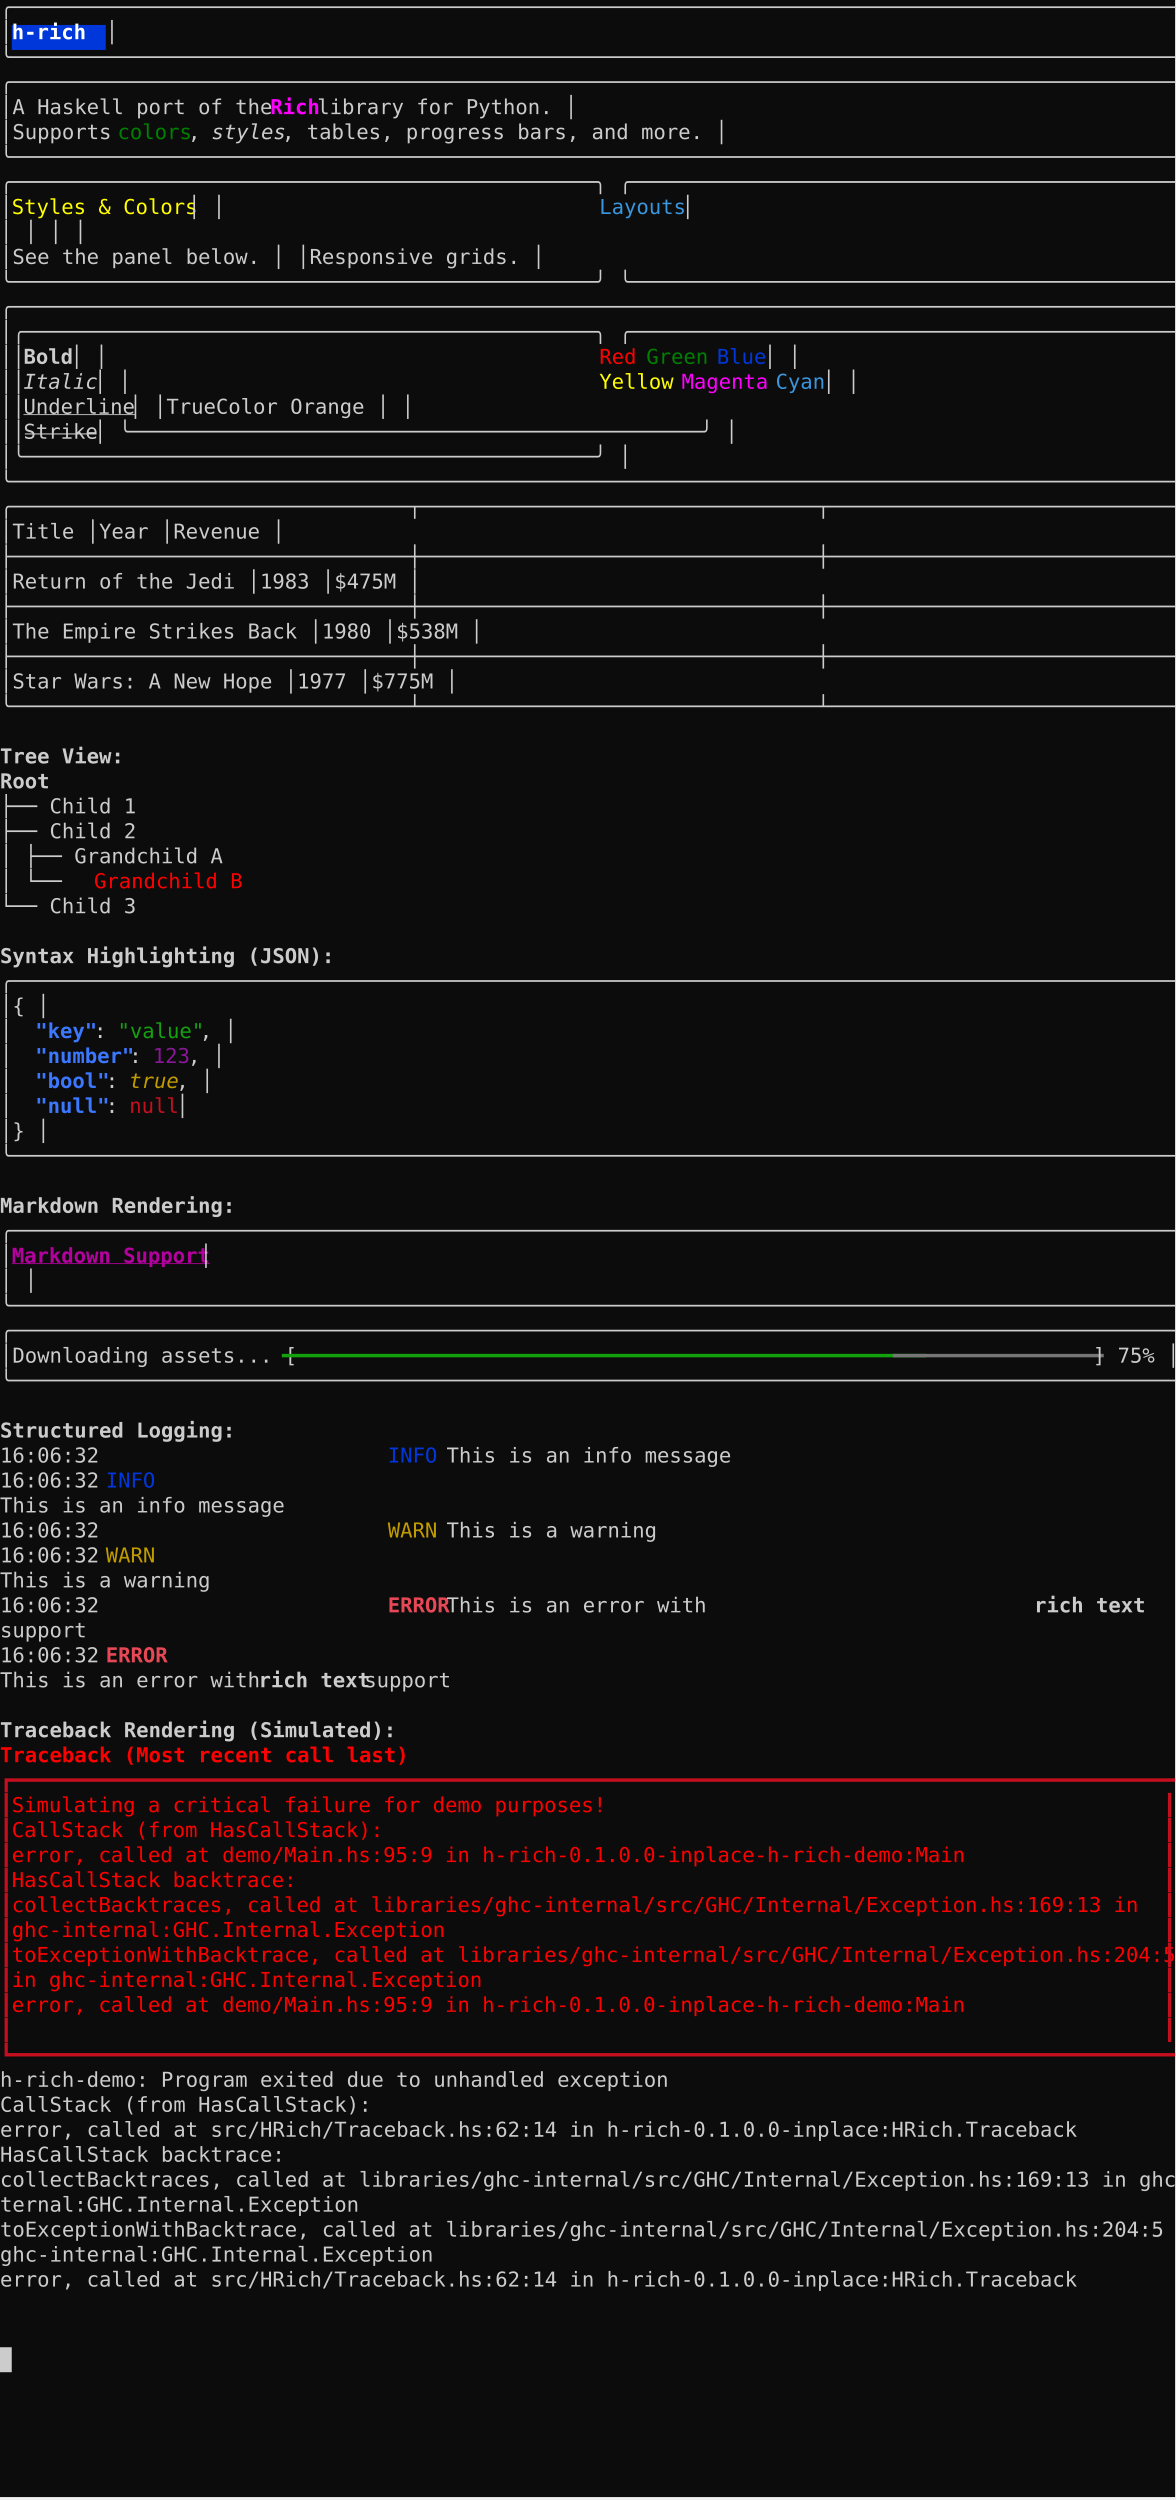
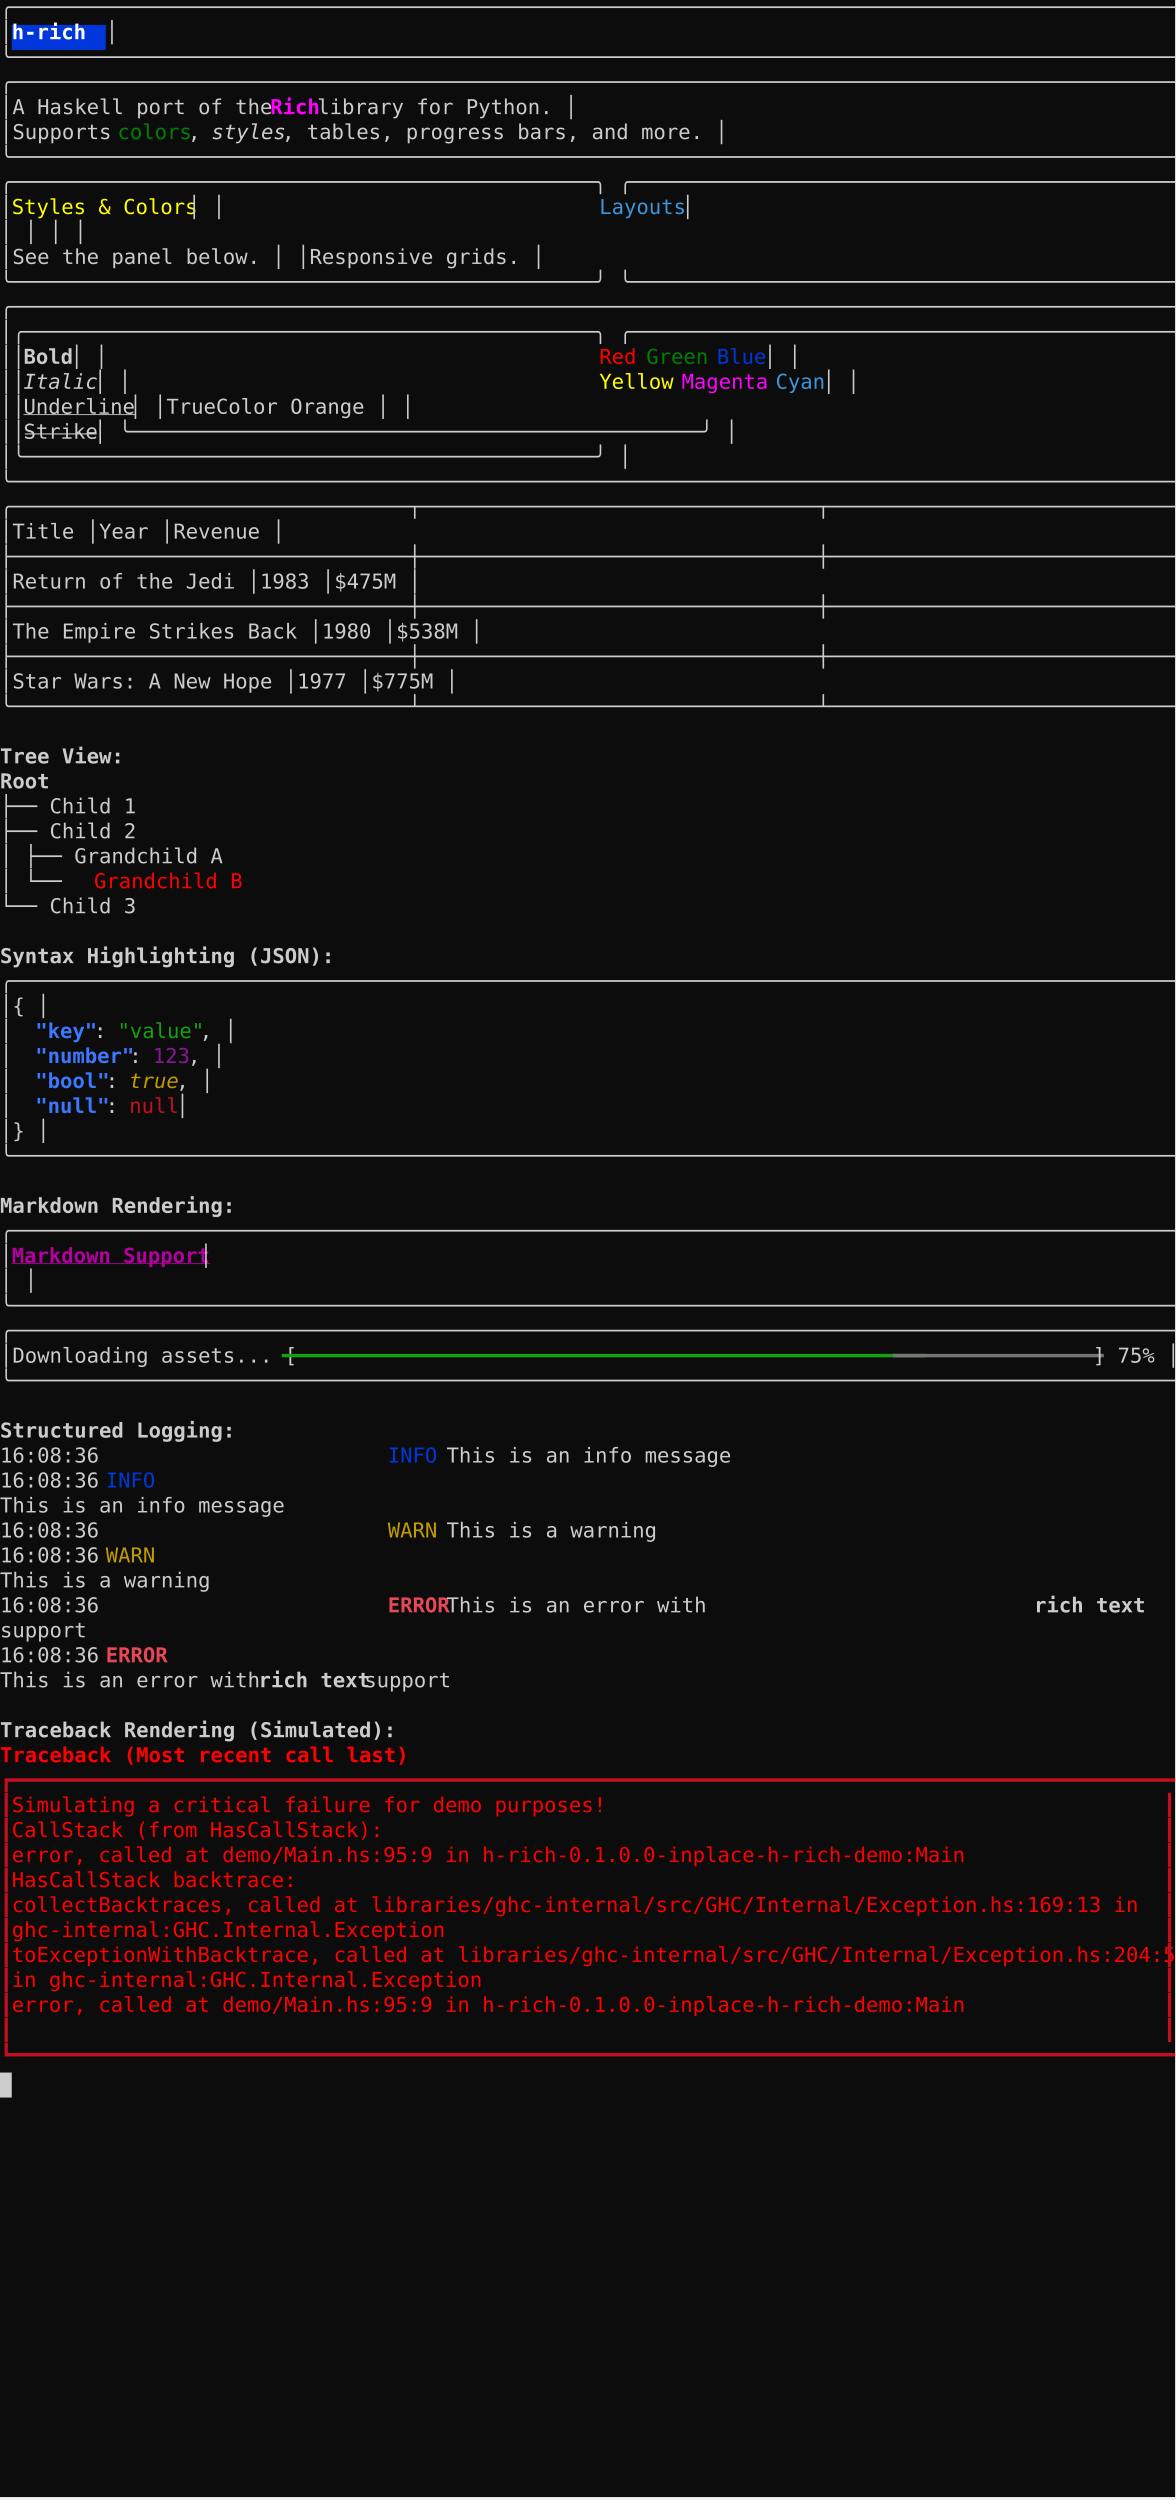
<svg xmlns="http://www.w3.org/2000/svg" xmlns:ns1="https://github.com/nbedos/termtosvg" xmlns:xlink="http://www.w3.org/1999/xlink" id="terminal" baseProfile="full" viewBox="0 0 800 1702" width="800" version="1.1">
  <defs>
    <ns1:template_settings>
      <ns1:screen_geometry columns="100" rows="100" />
      <ns1:animation type="css" />
    </ns1:template_settings>
    <style type="text/css" id="generated-style">#screen {
                font-family: 'DejaVu Sans Mono', monospace;
                font-style: normal;
                font-size: 14px;
            }

        text {
            dominant-baseline: text-before-edge;
            white-space: pre;
        }
    </style>
    <style type="text/css" id="user-style">
            /* The colors defined below are the default 16 colors used for rendering text of the terminal. Adjust
               them as needed.
               PowerShell colors based on https://en.wikipedia.org/wiki/ANSI_escape_code#Colors */
            .foreground {fill: #cccccc;}
            .background {fill: #0c0c0c;}
            .color0 {fill: #0c0c0c;}
            .color1 {fill: #c50f1f;}
            .color2 {fill: #13a10e;}
            .color3 {fill: #c19c00;}
            .color4 {fill: #0037da;}
            .color5 {fill: #881798;}
            .color6 {fill: #3a96dd;}
            .color7 {fill: #cccccc;}
            .color8 {fill: #767676;}
            .color9 {fill: #e74856;}
            .color10 {fill: #16c60c;}
            .color11 {fill: #f9f1a5;}
            .color12 {fill: #3b78ff;}
            .color13 {fill: #b4009e;}
            .color14 {fill: #61d6d6;}
            .color15 {fill: #f2f2f2;}
        </style>
  </defs>
  <svg id="screen" width="800" height="1700" viewBox="0 0 800 1700" preserveAspectRatio="xMidYMin slice">
    <rect class="background" height="100%" width="100%" x="0" y="0" />
    <defs>
      <g id="g1">
        <text x="0" textLength="800" class="foreground">╭──────────────────────────────────────────────────────────────────────────────────────────────────╮</text>
      </g>
      <g id="g2">
        <text x="0" textLength="8" class="foreground">│</text>
        <text x="8" textLength="64" font-weight="bold" fill="#ffffff"> h-rich </text>
        <text x="72" textLength="728" class="foreground">                                                                                          │</text>
      </g>
      <g id="g3">
        <text x="0" textLength="800" class="foreground">╰──────────────────────────────────────────────────────────────────────────────────────────────────╯</text>
      </g>
      <g id="g4">
        <text x="0" textLength="184" class="foreground">│A Haskell port of the </text>
        <text x="184" textLength="32" font-weight="bold" fill="#ff00ff">Rich</text>
        <text x="216" textLength="584" class="foreground"> library for Python.                                                    │</text>
      </g>
      <g id="g5">
        <text x="0" textLength="80" class="foreground">│Supports </text>
        <text x="80" textLength="48" fill="#008000">colors</text>
        <text x="128" textLength="16" class="foreground">, </text>
        <text x="144" textLength="48" font-style="italic" class="foreground">styles</text>
        <text x="192" textLength="608" class="foreground">, tables, progress bars, and more.                                         │</text>
      </g>
      <g id="g6">
        <text x="0" textLength="792" class="foreground">╭───────────────────────────────────────────────╮ ╭───────────────────────────────────────────────╮</text>
      </g>
      <g id="g7">
        <text x="0" textLength="8" class="foreground">│</text>
        <text x="8" textLength="120" fill="#ffff00">Styles &amp; Colors</text>
        <text x="128" textLength="280" class="foreground">                                │ │</text>
        <text x="408" textLength="56" class="color6">Layouts</text>
        <text x="464" textLength="328" class="foreground">                                        │</text>
      </g>
      <g id="g8">
        <text x="0" textLength="792" class="foreground">│                                               │ │                                               │</text>
      </g>
      <g id="g9">
        <text x="0" textLength="792" class="foreground">│See the panel below.                           │ │Responsive grids.                              │</text>
      </g>
      <g id="g10">
        <text x="0" textLength="792" class="foreground">╰───────────────────────────────────────────────╯ ╰───────────────────────────────────────────────╯</text>
      </g>
      <g id="g11">
        <text x="0" textLength="800" class="foreground">│╭──────────────────────────────────────────────╮ ╭──────────────────────────────────────────────╮ │</text>
      </g>
      <g id="g12">
        <text x="0" textLength="16" class="foreground">││</text>
        <text x="16" textLength="32" font-weight="bold" class="foreground">Bold</text>
        <text x="48" textLength="360" class="foreground">                                          │ │</text>
        <text x="408" textLength="24" fill="#ff0000">Red</text>
        <text x="432" textLength="8" class="foreground"> </text>
        <text x="440" textLength="40" fill="#008000">Green</text>
        <text x="480" textLength="8" class="foreground"> </text>
        <text x="488" textLength="32" class="color4">Blue</text>
        <text x="520" textLength="280" class="foreground">                                │ │</text>
      </g>
      <g id="g13">
        <text x="0" textLength="16" class="foreground">││</text>
        <text x="16" textLength="48" font-style="italic" class="foreground">Italic</text>
        <text x="64" textLength="344" class="foreground">                                        │ │</text>
        <text x="408" textLength="48" fill="#ffff00">Yellow</text>
        <text x="456" textLength="8" class="foreground"> </text>
        <text x="464" textLength="56" fill="#ff00ff">Magenta</text>
        <text x="520" textLength="8" class="foreground"> </text>
        <text x="528" textLength="32" class="color6">Cyan</text>
        <text x="560" textLength="240" class="foreground">                           │ │</text>
      </g>
      <g id="g14">
        <text x="0" textLength="16" class="foreground">││</text>
        <text x="16" textLength="72" text-decoration="underline" class="foreground">Underline</text>
        <text x="88" textLength="712" class="foreground">                                     │ │TrueColor Orange                              │ │</text>
      </g>
      <g id="g15">
        <text x="0" textLength="16" class="foreground">││</text>
        <text x="16" textLength="48" text-decoration=" line-through" class="foreground">Strike</text>
        <text x="64" textLength="736" class="foreground">                                        │ ╰──────────────────────────────────────────────╯ │</text>
      </g>
      <g id="g16">
        <text x="0" textLength="800" class="foreground">│╰──────────────────────────────────────────────╯                                                  │</text>
      </g>
      <g id="g17">
        <text x="0" textLength="800" class="foreground">╭────────────────────────────────┬────────────────────────────────┬────────────────────────────────╮</text>
      </g>
      <g id="g18">
        <text x="0" textLength="800" class="foreground">│Title                           │Year                            │Revenue                         │</text>
      </g>
      <g id="g19">
        <text x="0" textLength="800" class="foreground">├────────────────────────────────┼────────────────────────────────┼────────────────────────────────┤</text>
      </g>
      <g id="g20">
        <text x="0" textLength="800" class="foreground">│Return of the Jedi              │1983                            │$475M                           │</text>
      </g>
      <g id="g21">
        <text x="0" textLength="800" class="foreground">│The Empire Strikes Back         │1980                            │$538M                           │</text>
      </g>
      <g id="g22">
        <text x="0" textLength="800" class="foreground">│Star Wars: A New Hope           │1977                            │$775M                           │</text>
      </g>
      <g id="g23">
        <text x="0" textLength="800" class="foreground">╰────────────────────────────────┴────────────────────────────────┴────────────────────────────────╯</text>
      </g>
      <g id="g24">
        <text x="0" textLength="80" font-weight="bold" class="foreground">Tree View:</text>
      </g>
      <g id="g25">
        <text x="0" textLength="32" font-weight="bold" class="foreground">Root</text>
      </g>
      <g id="g26">
        <text x="0" textLength="88" class="foreground">├── Child 1</text>
      </g>
      <g id="g27">
        <text x="0" textLength="88" class="foreground">├── Child 2</text>
      </g>
      <g id="g28">
        <text x="0" textLength="160" class="foreground">│   ├── Grandchild A</text>
      </g>
      <g id="g29">
        <text x="0" textLength="64" class="foreground">│   └── </text>
        <text x="64" textLength="96" fill="#ff0000">Grandchild B</text>
      </g>
      <g id="g30">
        <text x="0" textLength="88" class="foreground">└── Child 3</text>
      </g>
      <g id="g31">
        <text x="0" textLength="216" font-weight="bold" class="foreground">Syntax Highlighting (JSON):</text>
      </g>
      <g id="g32">
        <text x="0" textLength="800" class="foreground">│{                                                                                                 │</text>
      </g>
      <g id="g33">
        <text x="0" textLength="24" class="foreground">│  </text>
        <text x="24" textLength="40" font-weight="bold" class="color12">"key"</text>
        <text x="64" textLength="16" class="foreground">: </text>
        <text x="80" textLength="56" class="color2">"value"</text>
        <text x="136" textLength="664" class="foreground">,                                                                                 │</text>
      </g>
      <g id="g34">
        <text x="0" textLength="24" class="foreground">│  </text>
        <text x="24" textLength="64" font-weight="bold" class="color12">"number"</text>
        <text x="88" textLength="16" class="foreground">: </text>
        <text x="104" textLength="24" class="color5">123</text>
        <text x="128" textLength="672" class="foreground">,                                                                                  │</text>
      </g>
      <g id="g35">
        <text x="0" textLength="24" class="foreground">│  </text>
        <text x="24" textLength="48" font-weight="bold" class="color12">"bool"</text>
        <text x="72" textLength="16" class="foreground">: </text>
        <text x="88" textLength="32" font-style="italic" class="color3">true</text>
        <text x="120" textLength="680" class="foreground">,                                                                                   │</text>
      </g>
      <g id="g36">
        <text x="0" textLength="24" class="foreground">│  </text>
        <text x="24" textLength="48" font-weight="bold" class="color12">"null"</text>
        <text x="72" textLength="16" class="foreground">: </text>
        <text x="88" textLength="32" class="color1">null</text>
        <text x="120" textLength="680" class="foreground">                                                                                    │</text>
      </g>
      <g id="g37">
        <text x="0" textLength="800" class="foreground">│}                                                                                                 │</text>
      </g>
      <g id="g38">
        <text x="0" textLength="152" font-weight="bold" class="foreground">Markdown Rendering:</text>
      </g>
      <g id="g39">
        <text x="0" textLength="8" class="foreground">│</text>
        <text x="8" textLength="128" font-weight="bold" text-decoration="underline" class="color13">Markdown Support</text>
        <text x="136" textLength="664" class="foreground">                                                                                  │</text>
      </g>
      <g id="g40">
        <text x="0" textLength="800" class="foreground">│                                                                                                  │</text>
      </g>
      <g id="g41">
        <text x="0" textLength="192" class="foreground">│Downloading assets... [</text>
        <text x="192" textLength="416" class="color2">━━━━━━━━━━━━━━━━━━━━━━━━━━━━━━━━━━━━━━━━━━━━━━━━━━━━</text>
        <text x="608" textLength="136" class="color8">━━━━━━━━━━━━━━━━━</text>
        <text x="744" textLength="56" class="foreground">] 75% │</text>
      </g>
      <g id="g42">
        <text x="0" textLength="152" font-weight="bold" class="foreground">Structured Logging:</text>
      </g>
      <g id="g43">
-         <text x="0" textLength="264" class="foreground">16:06:32                         </text>
+         <text x="0" textLength="264" class="foreground">16:08:36                         </text>
        <text x="264" textLength="40" class="color4">INFO </text>
        <text x="304" textLength="480" class="foreground">                            This is an info message         </text>
      </g>
      <g id="g44">
-         <text x="0" textLength="72" class="foreground">16:06:32 </text>
+         <text x="0" textLength="72" class="foreground">16:08:36 </text>
        <text x="72" textLength="40" class="color4">INFO </text>
        <text x="112" textLength="8" class="foreground"> </text>
      </g>
      <g id="g45">
        <text x="0" textLength="184" class="foreground">This is an info message</text>
      </g>
      <g id="g46">
-         <text x="0" textLength="264" class="foreground">16:06:32                         </text>
+         <text x="0" textLength="264" class="foreground">16:08:36                         </text>
        <text x="264" textLength="40" class="color3">WARN </text>
        <text x="304" textLength="480" class="foreground">                            This is a warning               </text>
      </g>
      <g id="g47">
-         <text x="0" textLength="72" class="foreground">16:06:32 </text>
+         <text x="0" textLength="72" class="foreground">16:08:36 </text>
        <text x="72" textLength="40" class="color3">WARN </text>
        <text x="112" textLength="8" class="foreground"> </text>
      </g>
      <g id="g48">
        <text x="0" textLength="136" class="foreground">This is a warning</text>
      </g>
      <g id="g49">
-         <text x="0" textLength="264" class="foreground">16:06:32                         </text>
+         <text x="0" textLength="264" class="foreground">16:08:36                         </text>
        <text x="264" textLength="40" font-weight="bold" class="color9">ERROR</text>
        <text x="304" textLength="400" class="foreground">                            This is an error with </text>
        <text x="704" textLength="72" font-weight="bold" class="foreground">rich text</text>
        <text x="776" textLength="8" class="foreground"> </text>
      </g>
      <g id="g50">
        <text x="0" textLength="784" class="foreground">                                                                  support                         </text>
      </g>
      <g id="g51">
-         <text x="0" textLength="72" class="foreground">16:06:32 </text>
+         <text x="0" textLength="72" class="foreground">16:08:36 </text>
        <text x="72" textLength="40" font-weight="bold" class="color9">ERROR</text>
        <text x="112" textLength="8" class="foreground"> </text>
      </g>
      <g id="g52">
        <text x="0" textLength="176" class="foreground">This is an error with </text>
        <text x="176" textLength="72" font-weight="bold" class="foreground">rich text</text>
        <text x="248" textLength="64" class="foreground"> support</text>
      </g>
      <g id="g53">
        <text x="0" textLength="256" font-weight="bold" class="foreground">Traceback Rendering (Simulated):</text>
      </g>
      <g id="g54">
        <text x="0" textLength="264" font-weight="bold" fill="#ff0000">Traceback (Most recent call last)</text>
      </g>
      <g id="g55">
        <text x="0" textLength="800" class="color1">┏━━━━━━━━━━━━━━━━━━━━━━━━━━━━━━━━━━━━━━━━━━━━━━━━━━━━━━━━━━━━━━━━━━━━━━━━━━━━━━━━━━━━━━━━━━━━━━━━━━┓</text>
      </g>
      <g id="g56">
        <text x="0" textLength="8" class="color1">┃</text>
        <text x="8" textLength="384" fill="#ff0000">Simulating a critical failure for demo purposes!</text>
        <text x="392" textLength="400" class="foreground">                                                  </text>
        <text x="792" textLength="8" class="color1">┃</text>
      </g>
      <g id="g57">
        <text x="0" textLength="8" class="color1">┃</text>
        <text x="8" textLength="240" fill="#ff0000">CallStack (from HasCallStack):</text>
        <text x="248" textLength="544" class="foreground">                                                                    </text>
        <text x="792" textLength="8" class="color1">┃</text>
      </g>
      <g id="g58">
        <text x="0" textLength="8" class="color1">┃</text>
        <text x="8" textLength="632" fill="#ff0000">  error, called at demo/Main.hs:95:9 in h-rich-0.1.0.0-inplace-h-rich-demo:Main</text>
        <text x="640" textLength="152" class="foreground">                   </text>
        <text x="792" textLength="8" class="color1">┃</text>
      </g>
      <g id="g59">
        <text x="0" textLength="8" class="color1">┃</text>
        <text x="8" textLength="184" fill="#ff0000">HasCallStack backtrace:</text>
        <text x="192" textLength="600" class="foreground">                                                                           </text>
        <text x="792" textLength="8" class="color1">┃</text>
      </g>
      <g id="g60">
        <text x="0" textLength="8" class="color1">┃</text>
        <text x="8" textLength="752" fill="#ff0000">  collectBacktraces, called at libraries/ghc-internal/src/GHC/Internal/Exception.hs:169:13 in </text>
        <text x="760" textLength="32" class="foreground">    </text>
        <text x="792" textLength="8" class="color1">┃</text>
      </g>
      <g id="g61">
        <text x="0" textLength="8" class="color1">┃</text>
        <text x="8" textLength="280" fill="#ff0000">ghc-internal:GHC.Internal.Exception</text>
        <text x="288" textLength="504" class="foreground">                                                               </text>
        <text x="792" textLength="8" class="color1">┃</text>
      </g>
      <g id="g62">
        <text x="0" textLength="8" class="color1">┃</text>
        <text x="8" textLength="776" fill="#ff0000">  toExceptionWithBacktrace, called at libraries/ghc-internal/src/GHC/Internal/Exception.hs:204:5 </text>
        <text x="784" textLength="8" class="foreground"> </text>
        <text x="792" textLength="8" class="color1">┃</text>
      </g>
      <g id="g63">
        <text x="0" textLength="8" class="color1">┃</text>
        <text x="8" textLength="304" fill="#ff0000">in ghc-internal:GHC.Internal.Exception</text>
        <text x="312" textLength="480" class="foreground">                                                            </text>
        <text x="792" textLength="8" class="color1">┃</text>
      </g>
      <g id="g64">
        <text x="0" textLength="8" class="color1">┃</text>
        <text x="8" textLength="784" class="foreground">                                                                                                  </text>
        <text x="792" textLength="8" class="color1">┃</text>
      </g>
      <g id="g65">
        <text x="0" textLength="800" class="color1">┗━━━━━━━━━━━━━━━━━━━━━━━━━━━━━━━━━━━━━━━━━━━━━━━━━━━━━━━━━━━━━━━━━━━━━━━━━━━━━━━━━━━━━━━━━━━━━━━━━━┛</text>
      </g>
      <g id="g66">
-         <text x="0" textLength="432" class="foreground">h-rich-demo: Program exited due to unhandled exception</text>
-       </g>
-       <g id="g67">
-         <text x="0" textLength="240" class="foreground">CallStack (from HasCallStack):</text>
-       </g>
-       <g id="g68">
-         <text x="0" textLength="712" class="foreground">  error, called at src/HRich/Traceback.hs:62:14 in h-rich-0.1.0.0-inplace:HRich.Traceback</text>
-       </g>
-       <g id="g69">
-         <text x="0" textLength="184" class="foreground">HasCallStack backtrace:</text>
-       </g>
-       <g id="g70">
-         <text x="0" textLength="800" class="foreground">  collectBacktraces, called at libraries/ghc-internal/src/GHC/Internal/Exception.hs:169:13 in ghc-in</text>
-       </g>
-       <g id="g71">
-         <text x="0" textLength="232" class="foreground">ternal:GHC.Internal.Exception</text>
-       </g>
-       <g id="g72">
-         <text x="0" textLength="800" class="foreground">  toExceptionWithBacktrace, called at libraries/ghc-internal/src/GHC/Internal/Exception.hs:204:5 in </text>
-       </g>
-       <g id="g73">
-         <text x="0" textLength="280" class="foreground">ghc-internal:GHC.Internal.Exception</text>
-       </g>
-       <g id="g74">
        <text x="0" textLength="8" class="background"> </text>
      </g>
    </defs>
    <g>
      <use xlink:href="#g1" y="0" />
      <rect x="8" y="17" width="64" height="17" class="color4" />
      <use xlink:href="#g2" y="17" />
      <use xlink:href="#g3" y="34" />
      <use xlink:href="#g1" y="51" />
      <use xlink:href="#g4" y="68" />
      <use xlink:href="#g5" y="85" />
      <use xlink:href="#g3" y="102" />
      <use xlink:href="#g6" y="119" />
      <use xlink:href="#g7" y="136" />
      <use xlink:href="#g8" y="153" />
      <use xlink:href="#g9" y="170" />
      <use xlink:href="#g10" y="187" />
      <use xlink:href="#g1" y="204" />
      <use xlink:href="#g11" y="221" />
      <use xlink:href="#g12" y="238" />
      <use xlink:href="#g13" y="255" />
      <use xlink:href="#g14" y="272" />
      <use xlink:href="#g15" y="289" />
      <use xlink:href="#g16" y="306" />
      <use xlink:href="#g3" y="323" />
      <use xlink:href="#g17" y="340" />
      <use xlink:href="#g18" y="357" />
      <use xlink:href="#g19" y="374" />
      <use xlink:href="#g20" y="391" />
      <use xlink:href="#g19" y="408" />
      <use xlink:href="#g21" y="425" />
      <use xlink:href="#g19" y="442" />
      <use xlink:href="#g22" y="459" />
      <use xlink:href="#g23" y="476" />
      <use xlink:href="#g24" y="510" />
      <use xlink:href="#g25" y="527" />
      <use xlink:href="#g26" y="544" />
      <use xlink:href="#g27" y="561" />
      <use xlink:href="#g28" y="578" />
      <use xlink:href="#g29" y="595" />
      <use xlink:href="#g30" y="612" />
      <use xlink:href="#g31" y="646" />
      <use xlink:href="#g1" y="663" />
      <use xlink:href="#g32" y="680" />
      <use xlink:href="#g33" y="697" />
      <use xlink:href="#g34" y="714" />
      <use xlink:href="#g35" y="731" />
      <use xlink:href="#g36" y="748" />
      <use xlink:href="#g37" y="765" />
      <use xlink:href="#g3" y="782" />
      <use xlink:href="#g38" y="816" />
      <use xlink:href="#g1" y="833" />
      <use xlink:href="#g39" y="850" />
      <use xlink:href="#g40" y="867" />
      <use xlink:href="#g3" y="884" />
      <use xlink:href="#g1" y="901" />
      <use xlink:href="#g41" y="918" />
      <use xlink:href="#g3" y="935" />
      <use xlink:href="#g42" y="969" />
      <use xlink:href="#g43" y="986" />
      <use xlink:href="#g44" y="1003" />
      <use xlink:href="#g45" y="1020" />
      <use xlink:href="#g46" y="1037" />
      <use xlink:href="#g47" y="1054" />
      <use xlink:href="#g48" y="1071" />
      <use xlink:href="#g49" y="1088" />
      <use xlink:href="#g50" y="1105" />
      <use xlink:href="#g51" y="1122" />
      <use xlink:href="#g52" y="1139" />
      <use xlink:href="#g53" y="1173" />
      <use xlink:href="#g54" y="1190" />
      <use xlink:href="#g55" y="1207" />
      <use xlink:href="#g56" y="1224" />
      <use xlink:href="#g57" y="1241" />
      <use xlink:href="#g58" y="1258" />
      <use xlink:href="#g59" y="1275" />
      <use xlink:href="#g60" y="1292" />
      <use xlink:href="#g61" y="1309" />
      <use xlink:href="#g62" y="1326" />
      <use xlink:href="#g63" y="1343" />
      <use xlink:href="#g58" y="1360" />
      <use xlink:href="#g64" y="1377" />
      <use xlink:href="#g65" y="1394" />
+       <rect x="0" y="1411" width="8" height="17" class="foreground" />
      <use xlink:href="#g66" y="1411" />
-       <use xlink:href="#g67" y="1428" />
-       <use xlink:href="#g68" y="1445" />
-       <use xlink:href="#g69" y="1462" />
-       <use xlink:href="#g70" y="1479" />
-       <use xlink:href="#g71" y="1496" />
-       <use xlink:href="#g72" y="1513" />
-       <use xlink:href="#g73" y="1530" />
-       <use xlink:href="#g68" y="1547" />
-       <rect x="0" y="1598" width="8" height="17" class="foreground" />
-       <use xlink:href="#g74" y="1598" />
    </g>
  </svg>
</svg>
